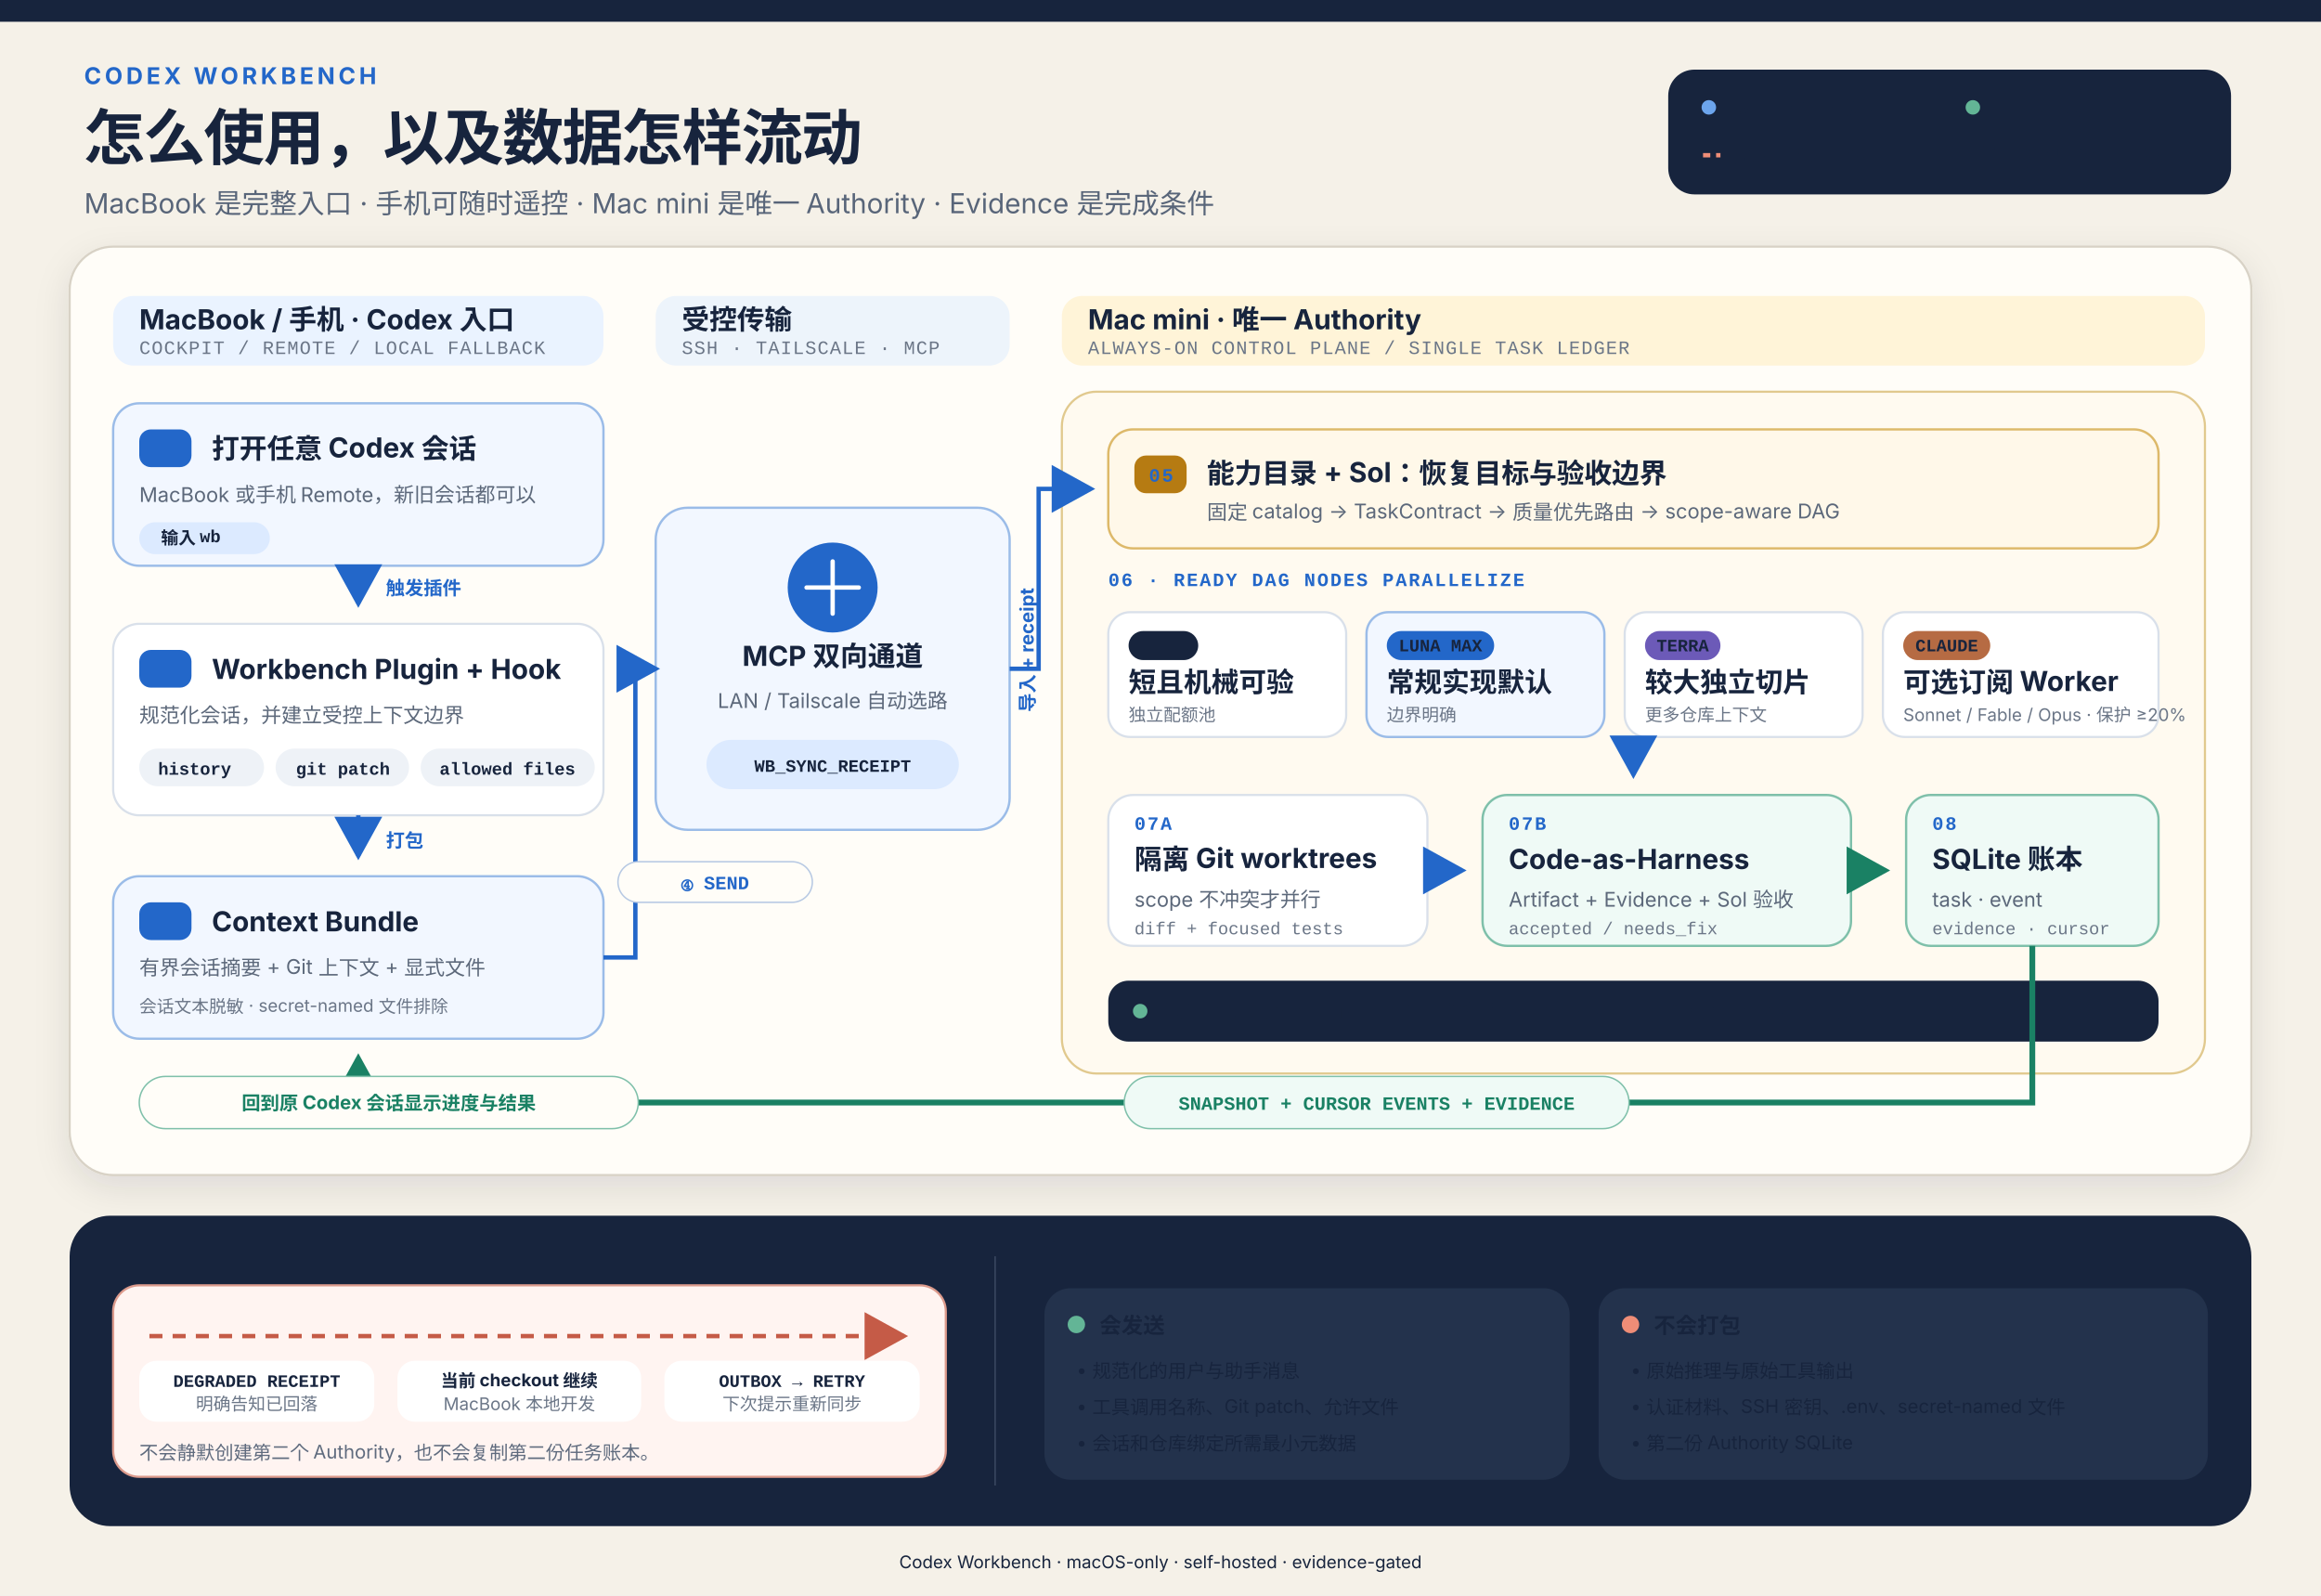
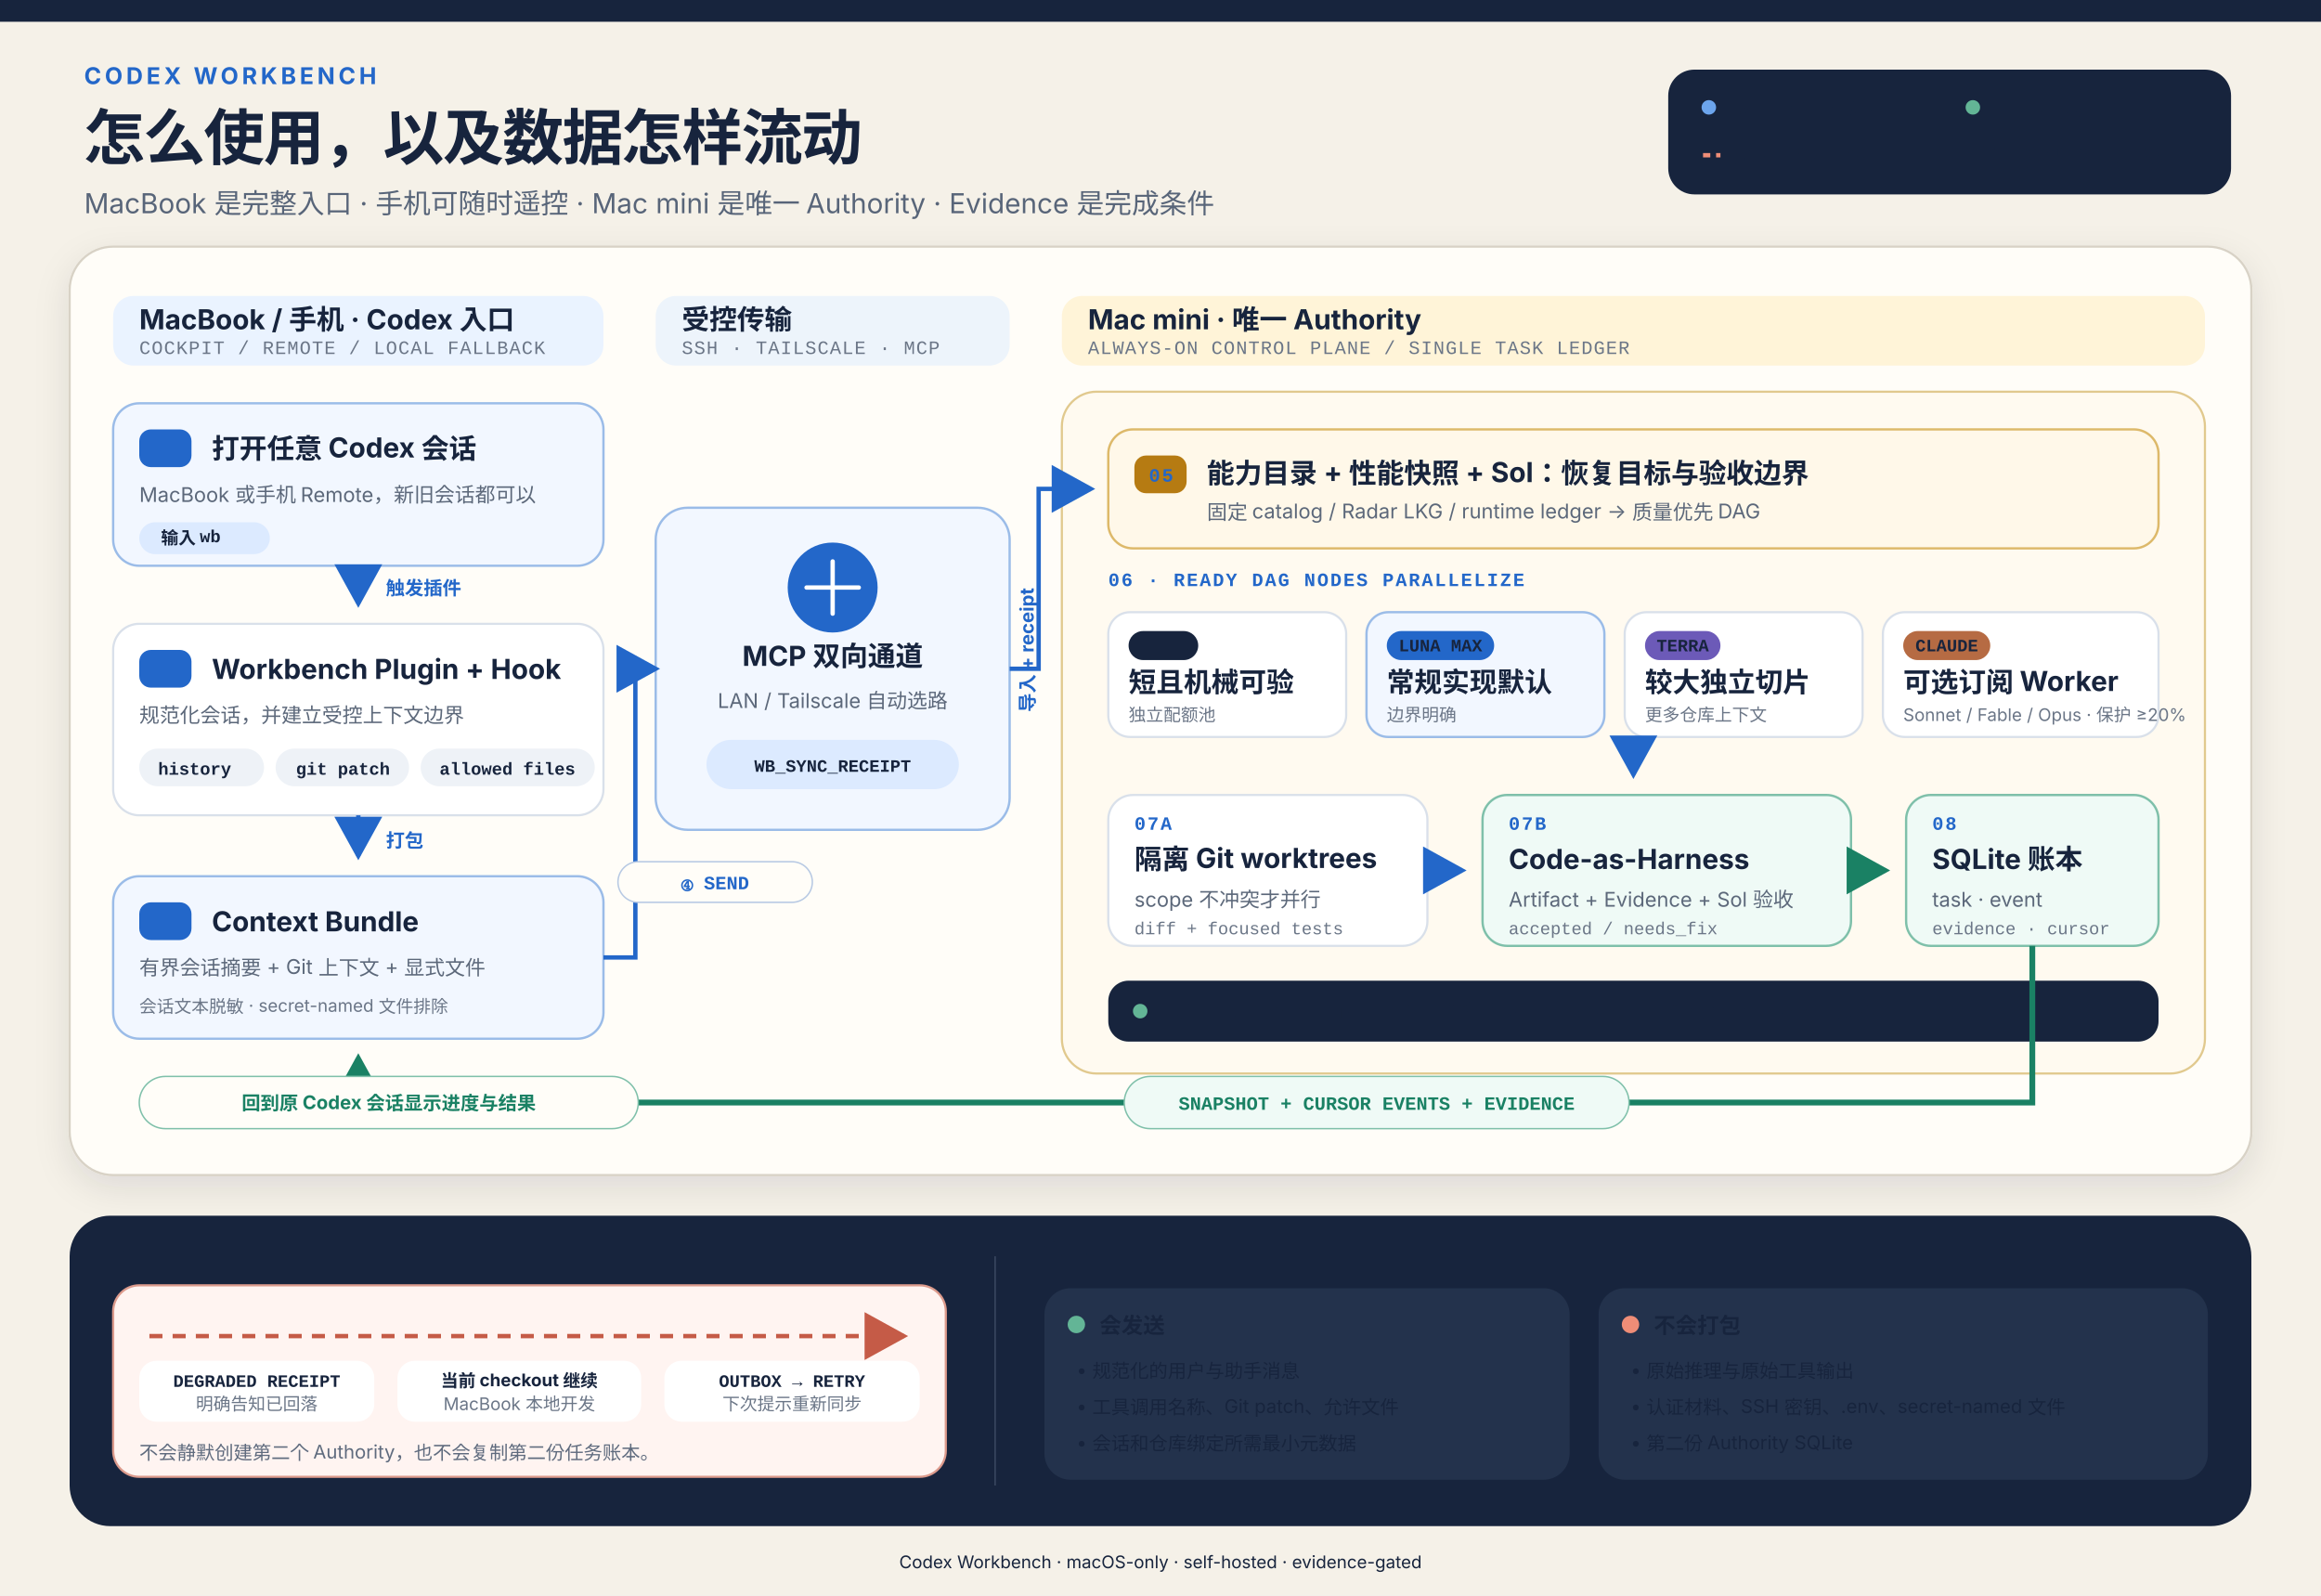
<svg xmlns="http://www.w3.org/2000/svg" width="1600" height="1100" viewBox="0 0 1600 1100" role="img" aria-labelledby="title desc">
  <defs>
    <filter id="shadow" x="-20%" y="-20%" width="140%" height="160%">
      <feDropShadow dx="0" dy="8" stdDeviation="12" flood-color="#18253f" flood-opacity="0.10" />
    </filter>
    <marker id="arrow-blue" markerWidth="11" markerHeight="11" refX="9" refY="5.5" orient="auto" markerUnits="strokeWidth">
      <path d="M0,0 L10,5.5 L0,11 Z" fill="#2367c9" />
    </marker>
    <marker id="arrow-green" markerWidth="11" markerHeight="11" refX="9" refY="5.5" orient="auto" markerUnits="strokeWidth">
      <path d="M0,0 L10,5.5 L0,11 Z" fill="#1a8164" />
    </marker>
    <marker id="arrow-coral" markerWidth="11" markerHeight="11" refX="9" refY="5.5" orient="auto" markerUnits="strokeWidth">
      <path d="M0,0 L10,5.5 L0,11 Z" fill="#c55b47" />
    </marker>
    <style>
      text { font-family: -apple-system, BlinkMacSystemFont, "Segoe UI", "PingFang SC", "Hiragino Sans GB", "Microsoft YaHei", sans-serif; fill: #17243d; }
      .mono { font-family: "SFMono-Regular", Menlo, Consolas, "Liberation Mono", monospace; }
      .eyebrow { font-size: 16px; font-weight: 700; letter-spacing: 2.4px; fill: #2367c9; }
      .title { font-size: 42px; font-weight: 760; letter-spacing: -0.8px; }
      .subtitle { font-size: 19px; fill: #586579; }
      .lane-title { font-size: 19px; font-weight: 720; }
      .lane-subtitle { font-size: 13px; fill: #6b7687; letter-spacing: 0.7px; }
      .step { font-size: 13px; font-weight: 800; letter-spacing: 1.2px; fill: #2367c9; }
      .card-title { font-size: 19px; font-weight: 720; }
      .card-copy { font-size: 14px; fill: #5c687a; }
      .small { font-size: 12px; fill: #6b7687; }
      .pill { font-size: 12px; font-weight: 700; }
      .flow-label { font-size: 13px; font-weight: 700; fill: #2367c9; }
      .return-label { font-size: 13px; font-weight: 700; fill: #1a8164; }
      .section-title { font-size: 18px; font-weight: 740; }
      .footer-copy { font-size: 13px; fill: #5f6b7e; }
      .node { fill: #ffffff; stroke: #d9e0ea; stroke-width: 1.5; }
      .blue-node { fill: #f2f7ff; stroke: #9bbce8; stroke-width: 1.6; }
      .amber-node { fill: #fff8e9; stroke: #ddb96a; stroke-width: 1.6; }
      .green-node { fill: #effaf6; stroke: #7fc0aa; stroke-width: 1.6; }
      .coral-node { fill: #fff4f1; stroke: #dc9a8c; stroke-width: 1.5; }
    </style>
  </defs>
  <rect width="1600" height="1100" fill="#f5f1e8" />
  <path d="M0 0H1600V15H0Z" fill="#17243d" />
  <g transform="translate(58 58)">
    <text class="eyebrow" x="0" y="0">CODEX WORKBENCH</text>
    <text class="title" x="0" y="52">怎么使用，以及数据怎样流动</text>
    <text class="subtitle" x="0" y="89">MacBook 是完整入口 · 手机可随时遥控 · Mac mini 是唯一 Authority · Evidence 是完成条件</text>
  </g>
  <g transform="translate(1150 48)">
    <rect width="388" height="86" rx="18" fill="#17243d" />
    <circle cx="28" cy="26" r="5" fill="#6ca5ed" />
    <text x="44" y="31" font-size="13" font-weight="700" fill="#f7f9fc">蓝色：命令与数据</text>
    <circle cx="210" cy="26" r="5" fill="#63b596" />
    <text x="226" y="31" font-size="13" font-weight="700" fill="#f7f9fc">绿色：验收回传</text>
    <path d="M24 59H36" stroke="#ef8d77" stroke-width="3" stroke-dasharray="5 4" />
    <text x="44" y="64" font-size="13" font-weight="700" fill="#f7f9fc">虚线：断网回落</text>
    <text x="210" y="64" font-size="12" fill="#cbd5e4">①—⑧ 是一次完整任务</text>
  </g>
  <rect x="48" y="170" width="1504" height="640" rx="30" fill="#fffdf8" stroke="#d8d2c6" stroke-width="1.5" filter="url(#shadow)" />
  <g transform="translate(78 204)">
    <rect width="338" height="48" rx="14" fill="#eaf3ff" />
    <text class="lane-title" x="18" y="23">MacBook / 手机 · Codex 入口</text>
    <text class="lane-subtitle mono" x="18" y="40">COCKPIT / REMOTE / LOCAL FALLBACK</text>
  </g>
  <g transform="translate(452 204)">
    <rect width="244" height="48" rx="14" fill="#edf4fb" />
    <text class="lane-title" x="18" y="23">受控传输</text>
    <text class="lane-subtitle mono" x="18" y="40">SSH · TAILSCALE · MCP</text>
  </g>
  <g transform="translate(732 204)">
    <rect width="788" height="48" rx="14" fill="#fff4d8" />
    <text class="lane-title" x="18" y="23">Mac mini · 唯一 Authority</text>
    <text class="lane-subtitle mono" x="18" y="40">ALWAYS-ON CONTROL PLANE / SINGLE TASK LEDGER</text>
  </g>
  <g transform="translate(78 278)">
    <rect class="blue-node" width="338" height="112" rx="18" />
    <rect x="18" y="18" width="36" height="26" rx="8" fill="#2367c9" />
    <text class="step mono" x="28" y="36" fill="#ffffff">01</text>
    <text class="card-title" x="68" y="38">打开任意 Codex 会话</text>
    <text class="card-copy" x="18" y="68">MacBook 或手机 Remote，新旧会话都可以</text>
    <rect x="18" y="82" width="90" height="22" rx="11" fill="#dceaff" />
    <text class="pill mono" x="33" y="97" fill="#1e5bad">输入 wb</text>
  </g>
  <path d="M247 390V416" stroke="#2367c9" stroke-width="3" marker-end="url(#arrow-blue)" />
  <text class="flow-label" x="266" y="410">触发插件</text>
  <g transform="translate(78 430)">
    <rect class="node" width="338" height="132" rx="18" />
    <rect x="18" y="18" width="36" height="26" rx="8" fill="#2367c9" />
    <text class="step mono" x="28" y="36" fill="#ffffff">02</text>
    <text class="card-title" x="68" y="38">Workbench Plugin + Hook</text>
    <text class="card-copy" x="18" y="68">规范化会话，并建立受控上下文边界</text>
    <g transform="translate(18 86)">
      <rect width="86" height="26" rx="13" fill="#eef2f7" />
      <text class="pill mono" x="13" y="18" fill="#4f5c70">history</text>
      <rect x="94" width="92" height="26" rx="13" fill="#eef2f7" />
      <text class="pill mono" x="108" y="18" fill="#4f5c70">git patch</text>
      <rect x="194" width="120" height="26" rx="13" fill="#eef2f7" />
      <text class="pill mono" x="207" y="18" fill="#4f5c70">allowed files</text>
    </g>
  </g>
  <path d="M247 562V590" stroke="#2367c9" stroke-width="3" marker-end="url(#arrow-blue)" />
  <text class="flow-label" x="266" y="584">打包</text>
  <g transform="translate(78 604)">
    <rect class="blue-node" width="338" height="112" rx="18" />
    <rect x="18" y="18" width="36" height="26" rx="8" fill="#2367c9" />
    <text class="step mono" x="28" y="36" fill="#ffffff">03</text>
    <text class="card-title" x="68" y="38">Context Bundle</text>
    <text class="card-copy" x="18" y="68">有界会话摘要 + Git 上下文 + 显式文件</text>
    <text class="small" x="18" y="94">会话文本脱敏 · secret-named 文件排除</text>
  </g>
  <g transform="translate(452 350)">
    <rect class="blue-node" width="244" height="222" rx="22" />
    <circle cx="122" cy="55" r="31" fill="#2367c9" />
    <path d="M104 55H140M122 37V73" stroke="#ffffff" stroke-width="3" stroke-linecap="round" />
    <text class="card-title" x="122" y="109" text-anchor="middle">MCP 双向通道</text>
    <text class="card-copy" x="122" y="138" text-anchor="middle">LAN / Tailscale 自动选路</text>
    <rect x="35" y="160" width="174" height="34" rx="17" fill="#dceaff" />
    <text class="pill mono" x="122" y="182" text-anchor="middle" fill="#1e5bad">WB_SYNC_RECEIPT</text>
  </g>
  <path d="M416 660H438V461H452" fill="none" stroke="#2367c9" stroke-width="3" marker-end="url(#arrow-blue)" />
  <rect x="426" y="594" width="134" height="28" rx="14" fill="#fffdf8" stroke="#b7c9e3" />
  <text class="flow-label mono" x="493" y="613" text-anchor="middle">④ SEND</text>
  <rect x="732" y="270" width="788" height="470" rx="24" fill="#fffaf0" stroke="#e1c98e" stroke-width="1.5" />
  <g transform="translate(764 296)">
    <rect class="amber-node" width="724" height="82" rx="17" />
    <rect x="18" y="18" width="36" height="26" rx="8" fill="#b67b12" />
    <text class="step mono" x="28" y="36" fill="#ffffff">05</text>
-     <text class="card-title" x="68" y="37">能力目录 + Sol：恢复目标与验收边界</text>
-     <text class="card-copy" x="68" y="62">固定 catalog → TaskContract → 质量优先路由 → scope-aware DAG</text>
+     <text class="card-title" x="68" y="37">能力目录 + 性能快照 + Sol：恢复目标与验收边界</text>
+     <text class="card-copy" x="68" y="62">固定 catalog / Radar LKG / runtime ledger → 质量优先 DAG</text>
  </g>
  <path d="M696 461H716V337H752" fill="none" stroke="#2367c9" stroke-width="3" marker-end="url(#arrow-blue)" />
  <text class="flow-label" x="713" y="448" text-anchor="middle" transform="rotate(-90 713 448)">导入 + receipt</text>
  <g transform="translate(764 404)">
    <text class="step mono" x="0" y="0">06 · READY DAG NODES PARALLELIZE</text>
    <g transform="translate(0 18)">
      <rect class="node" width="164" height="86" rx="15" />
      <rect x="14" y="13" width="48" height="20" rx="10" fill="#17243d" />
      <text class="pill mono" x="38" y="27" text-anchor="middle" fill="#ffffff">SPARK</text>
      <text class="card-title" x="14" y="55" font-size="17">短且机械可验</text>
      <text class="small" x="14" y="75">独立配额池</text>
    </g>
    <g transform="translate(178 18)">
      <rect class="blue-node" width="164" height="86" rx="15" />
      <rect x="14" y="13" width="74" height="20" rx="10" fill="#2367c9" />
      <text class="pill mono" x="51" y="27" text-anchor="middle" fill="#ffffff">LUNA MAX</text>
      <text class="card-title" x="14" y="55" font-size="17">常规实现默认</text>
      <text class="small" x="14" y="75">边界明确</text>
    </g>
    <g transform="translate(356 18)">
      <rect class="node" width="164" height="86" rx="15" />
      <rect x="14" y="13" width="52" height="20" rx="10" fill="#6c5ab8" />
      <text class="pill mono" x="40" y="27" text-anchor="middle" fill="#ffffff">TERRA</text>
      <text class="card-title" x="14" y="55" font-size="17">较大独立切片</text>
      <text class="small" x="14" y="75">更多仓库上下文</text>
    </g>
    <g transform="translate(534 18)">
      <rect class="node" width="190" height="86" rx="15" />
      <rect x="14" y="13" width="60" height="20" rx="10" fill="#b66b43" />
      <text class="pill mono" x="44" y="27" text-anchor="middle" fill="#ffffff">CLAUDE</text>
      <text class="card-title" x="14" y="55" font-size="17">可选订阅 Worker</text>
      <text class="small" x="14" y="75">Sonnet / Fable / Opus · 保护 ≥20%</text>
    </g>
  </g>
  <path d="M1126 508V534" stroke="#2367c9" stroke-width="3" marker-end="url(#arrow-blue)" />
  <g transform="translate(764 548)">
    <rect class="node" width="220" height="104" rx="17" />
    <text class="step mono" x="18" y="24">07A</text>
    <text class="card-title" x="18" y="51">隔离 Git worktrees</text>
    <text class="card-copy" x="18" y="77">scope 不冲突才并行</text>
    <text class="small mono" x="18" y="96">diff + focused tests</text>
  </g>
  <path d="M984 600H1008" stroke="#2367c9" stroke-width="3" marker-end="url(#arrow-blue)" />
  <g transform="translate(1022 548)">
    <rect class="green-node" width="254" height="104" rx="17" />
    <text class="step mono" x="18" y="24" fill="#1a8164">07B</text>
    <text class="card-title" x="18" y="51">Code-as-Harness</text>
    <text class="card-copy" x="18" y="77">Artifact + Evidence + Sol 验收</text>
    <text class="small mono" x="18" y="96">accepted / needs_fix</text>
  </g>
  <path d="M1276 600H1300" stroke="#1a8164" stroke-width="3" marker-end="url(#arrow-green)" />
  <g transform="translate(1314 548)">
    <rect class="green-node" width="174" height="104" rx="17" />
    <text class="step mono" x="18" y="24" fill="#1a8164">08</text>
    <text class="card-title" x="18" y="51">SQLite 账本</text>
    <text class="card-copy" x="18" y="77">task · event</text>
    <text class="small mono" x="18" y="96">evidence · cursor</text>
  </g>
  <g transform="translate(764 676)">
    <rect width="724" height="42" rx="14" fill="#17243d" />
    <circle cx="22" cy="21" r="5" fill="#63b596" />
    <text x="38" y="26" font-size="13" font-weight="700" fill="#ffffff">只有 Evidence 与 verdict 一致，任务才进入 accepted；“Worker 跑完”不等于完成。</text>
  </g>
  <path d="M1401 652V760H247V730" fill="none" stroke="#1a8164" stroke-width="4" marker-end="url(#arrow-green)" />
  <rect x="96" y="742" width="344" height="36" rx="18" fill="#fffdf8" stroke="#7fc0aa" />
  <text class="return-label" x="268" y="765" text-anchor="middle">回到原 Codex 会话显示进度与结果</text>
  <rect x="775" y="742" width="348" height="36" rx="18" fill="#effaf6" stroke="#7fc0aa" />
  <text class="return-label mono" x="949" y="765" text-anchor="middle">SNAPSHOT + CURSOR EVENTS + EVIDENCE</text>
  <g transform="translate(48 838)">
    <rect width="1504" height="214" rx="28" fill="#17243d" />
    <g transform="translate(30 28)">
      <text x="0" y="0" font-size="15" font-weight="800" letter-spacing="1.5" fill="#ef8d77">网络中断时</text>
      <rect class="coral-node" x="0" y="20" width="574" height="132" rx="18" />
      <path d="M25 55H545" stroke="#c55b47" stroke-width="3" stroke-dasharray="9 7" marker-end="url(#arrow-coral)" />
      <g transform="translate(18 72)">
        <rect width="162" height="42" rx="12" fill="#ffffff" />
        <text class="pill mono" x="81" y="18" text-anchor="middle" fill="#a74837">DEGRADED RECEIPT</text>
        <text class="small" x="81" y="34" text-anchor="middle">明确告知已回落</text>
      </g>
      <g transform="translate(196 72)">
        <rect width="168" height="42" rx="12" fill="#ffffff" />
        <text class="pill" x="84" y="18" text-anchor="middle" fill="#a74837">当前 checkout 继续</text>
        <text class="small" x="84" y="34" text-anchor="middle">MacBook 本地开发</text>
      </g>
      <g transform="translate(380 72)">
        <rect width="176" height="42" rx="12" fill="#ffffff" />
        <text class="pill mono" x="88" y="18" text-anchor="middle" fill="#a74837">OUTBOX → RETRY</text>
        <text class="small" x="88" y="34" text-anchor="middle">下次提示重新同步</text>
      </g>
      <text class="footer-copy" x="18" y="140">不会静默创建第二个 Authority，也不会复制第二份任务账本。</text>
    </g>
    <line x1="638" y1="28" x2="638" y2="186" stroke="#3a4861" />
    <g transform="translate(672 28)">
      <text x="0" y="0" font-size="15" font-weight="800" letter-spacing="1.5" fill="#8fbae9">数据边界</text>
      <g transform="translate(0 22)">
        <rect width="362" height="132" rx="18" fill="#23324c" />
        <circle cx="22" cy="25" r="6" fill="#63b596" />
        <text x="38" y="31" font-size="15" font-weight="720" fill="#ffffff">会发送</text>
        <text x="22" y="61" font-size="13" fill="#d4deec">• 规范化的用户与助手消息</text>
        <text x="22" y="86" font-size="13" fill="#d4deec">• 工具调用名称、Git patch、允许文件</text>
        <text x="22" y="111" font-size="13" fill="#d4deec">• 会话和仓库绑定所需最小元数据</text>
      </g>
      <g transform="translate(382 22)">
        <rect width="420" height="132" rx="18" fill="#23324c" />
        <circle cx="22" cy="25" r="6" fill="#ef8d77" />
        <text x="38" y="31" font-size="15" font-weight="720" fill="#ffffff">不会打包</text>
        <text x="22" y="61" font-size="13" fill="#d4deec">• 原始推理与原始工具输出</text>
        <text x="22" y="86" font-size="13" fill="#d4deec">• 认证材料、SSH 密钥、.env、secret-named 文件</text>
        <text x="22" y="111" font-size="13" fill="#d4deec">• 第二份 Authority SQLite</text>
      </g>
    </g>
  </g>
  <text x="800" y="1081" text-anchor="middle" font-size="12" fill="#7a756b">Codex Workbench · macOS-only · self-hosted · evidence-gated</text>
</svg>
